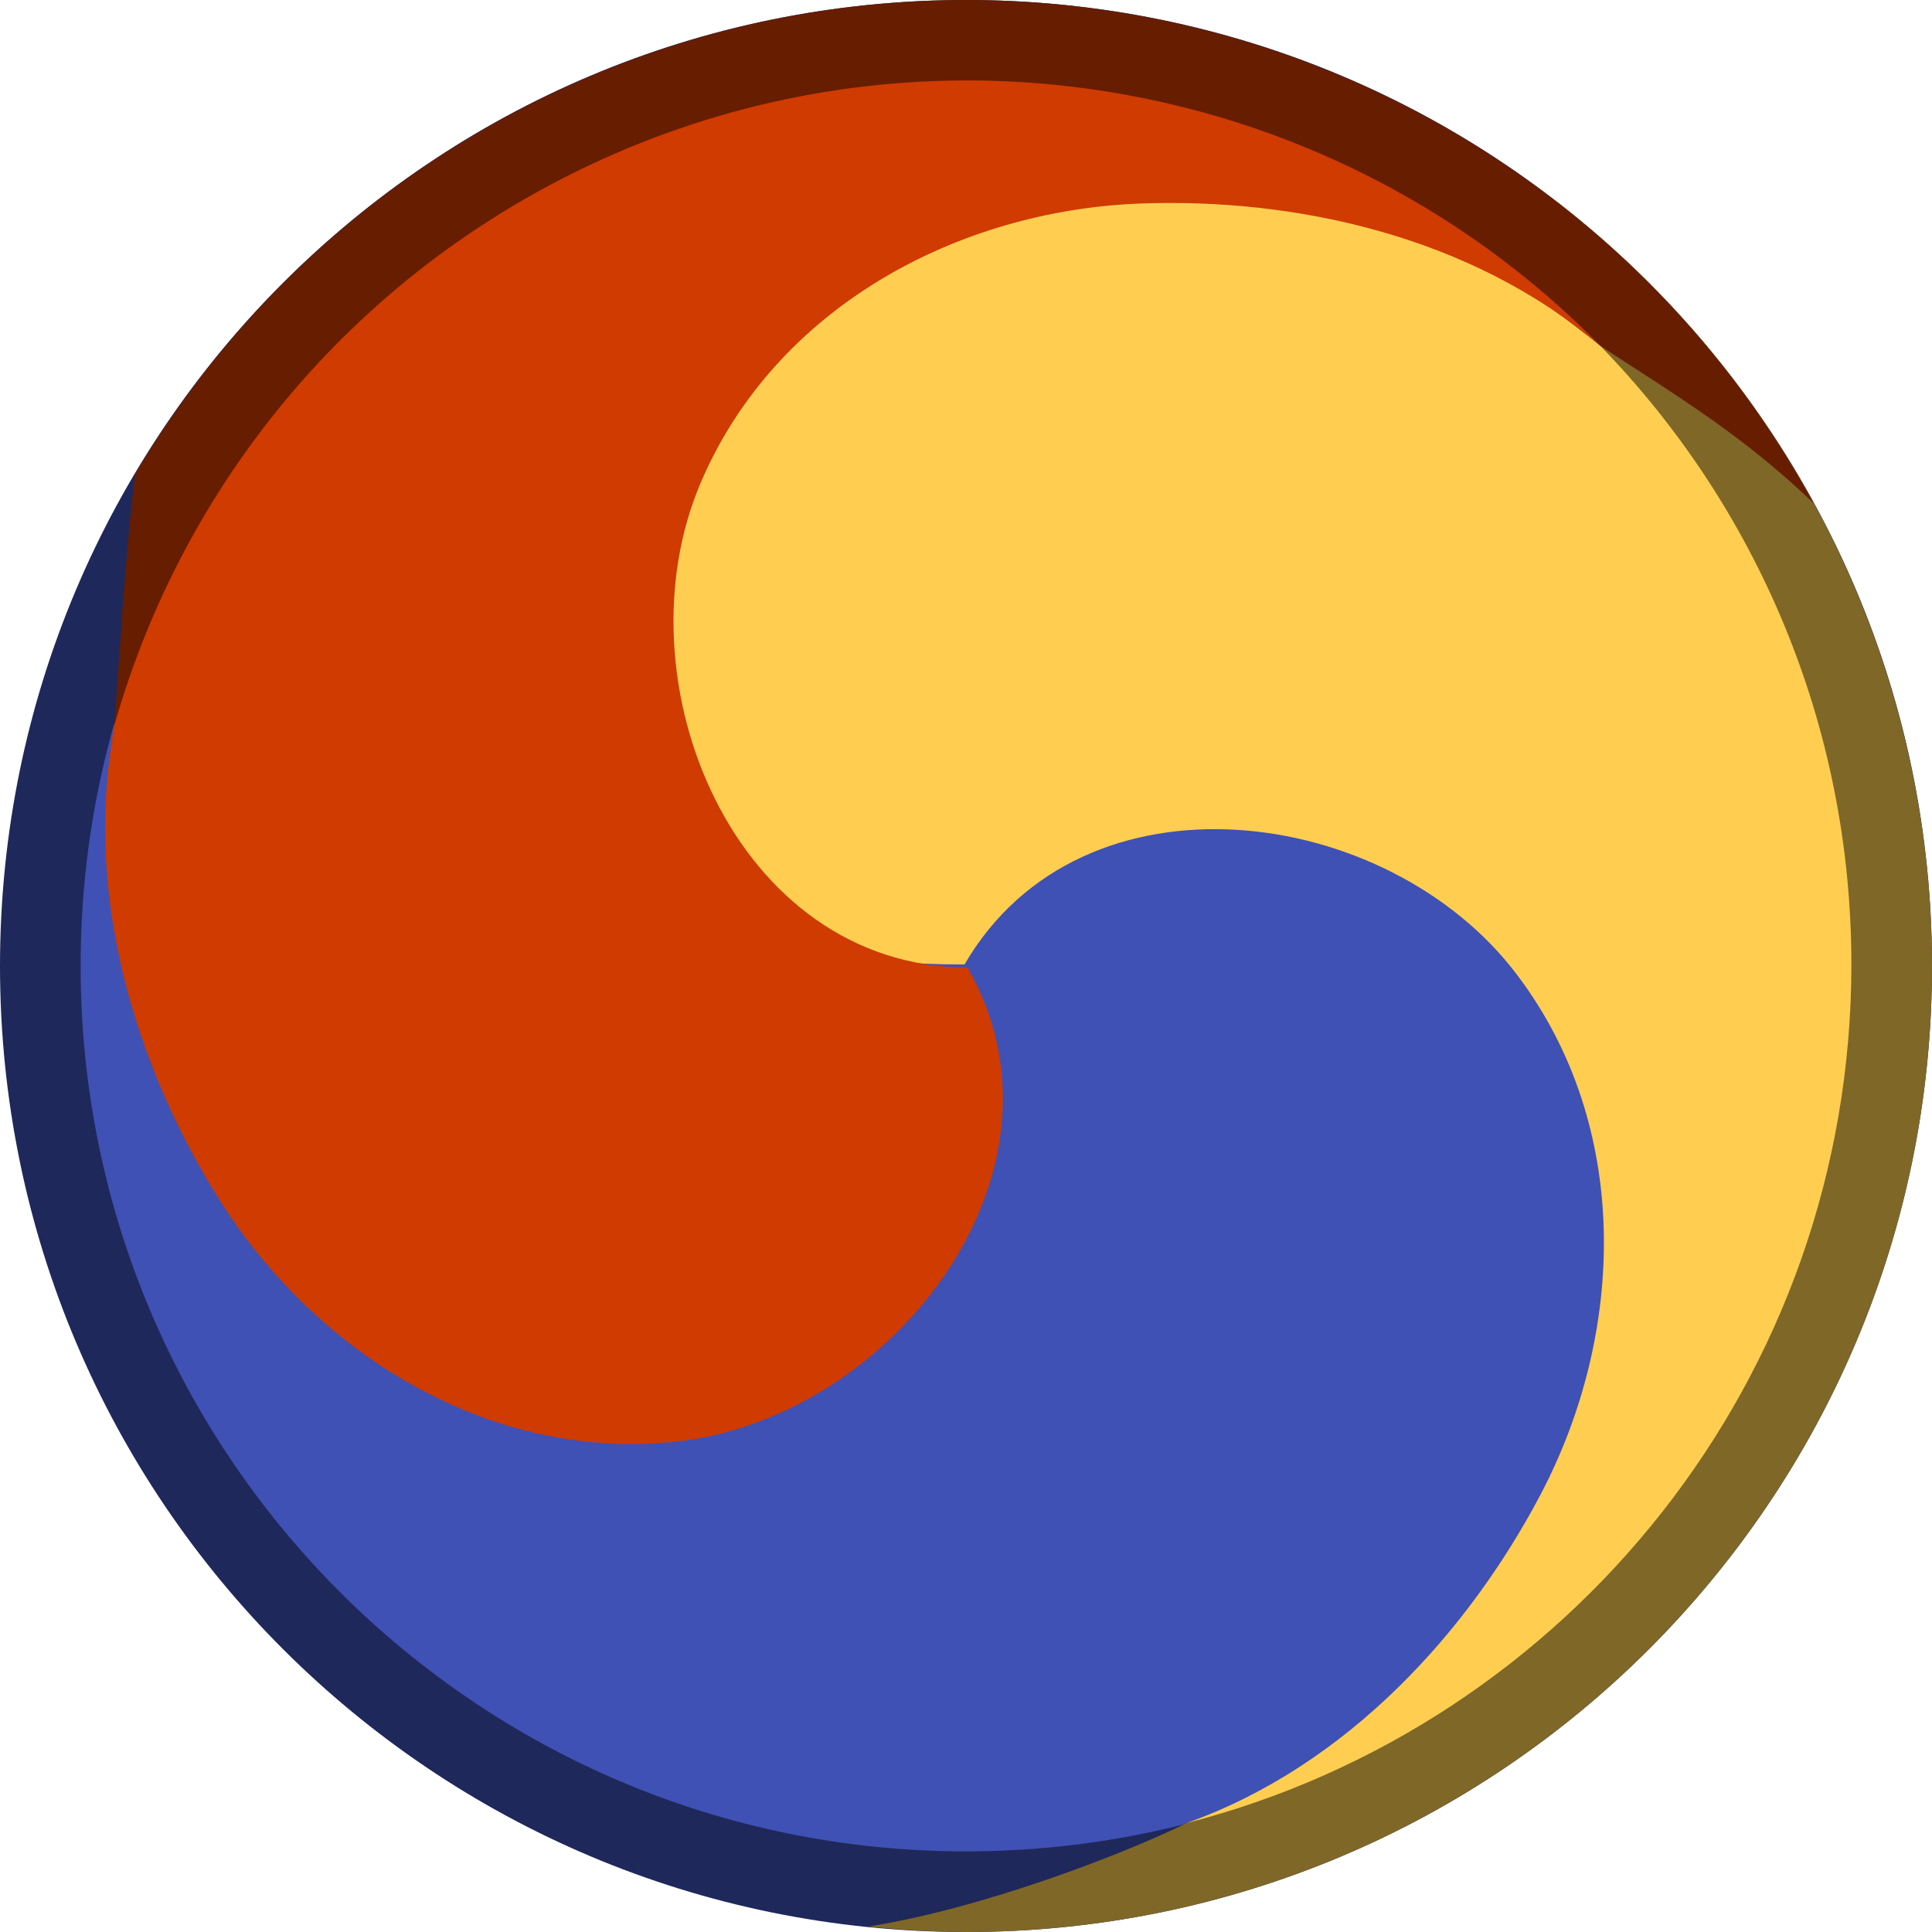
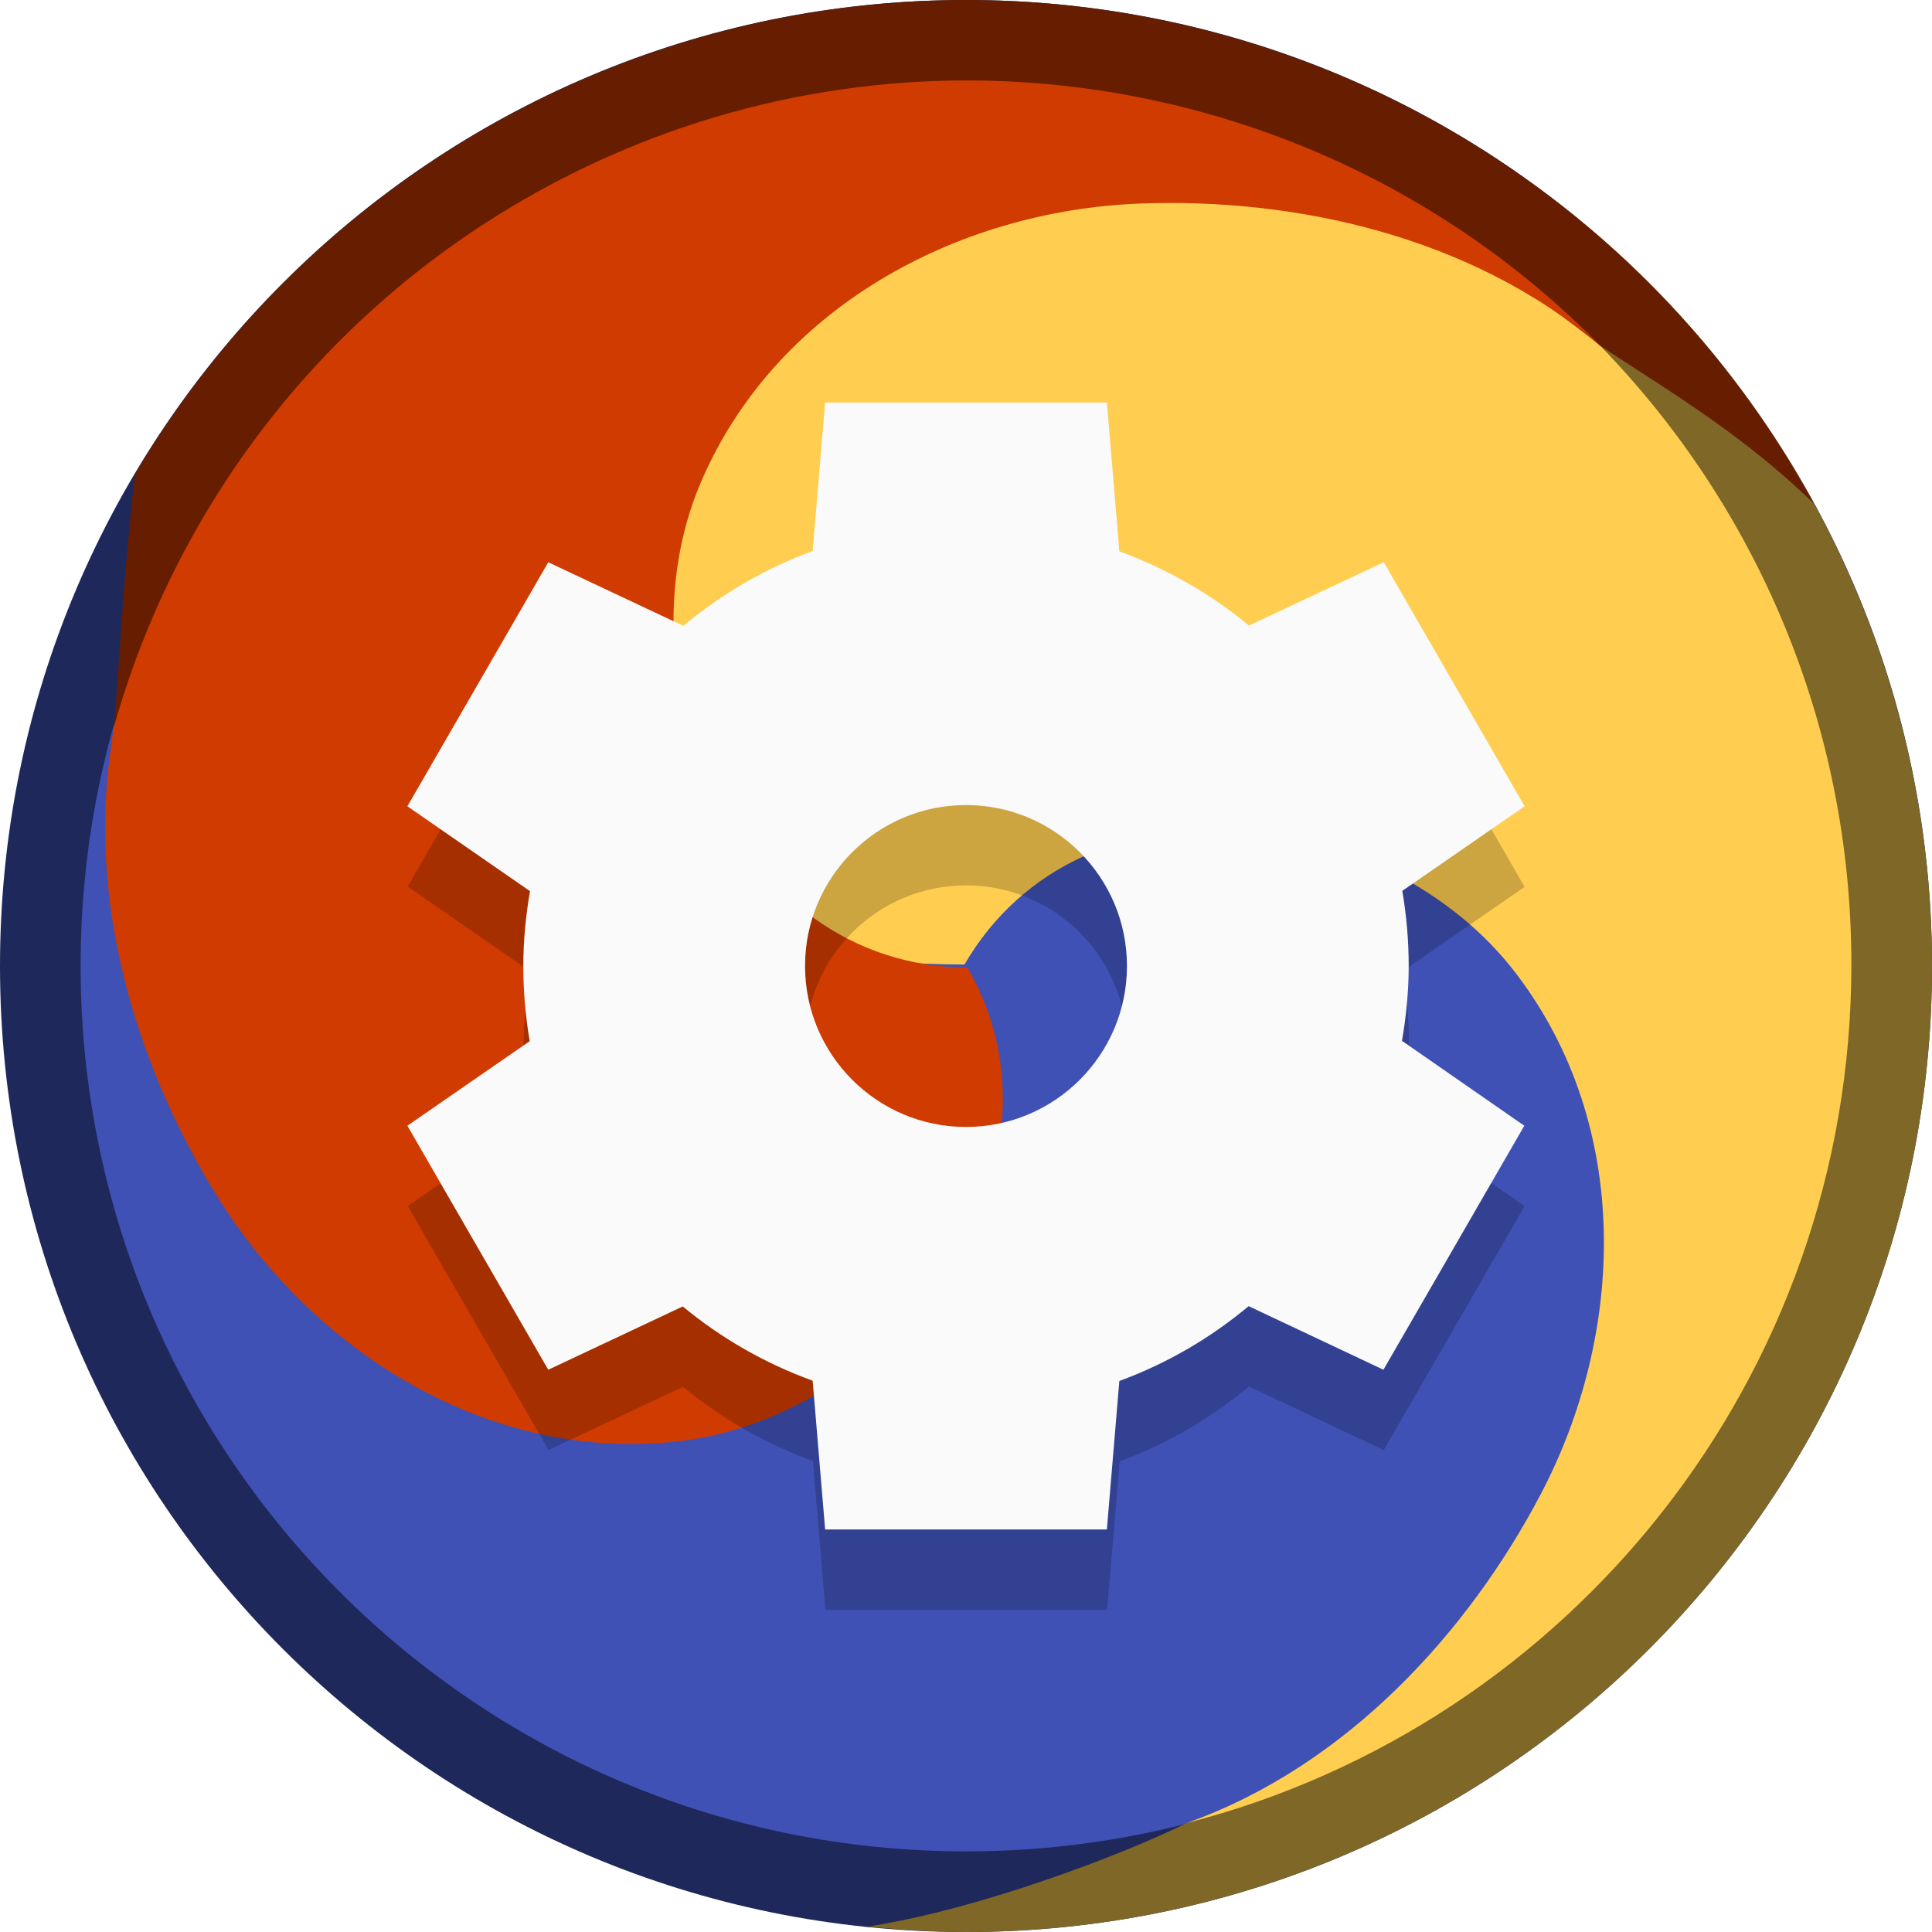
<svg xmlns="http://www.w3.org/2000/svg" width="24" height="24" viewBox="0 0 6.35 6.35" version="1.1" id="svg5">
  <defs id="defs2" />
  <circle style="fill:#1f285a;stroke-width:0.243" id="path925" cx="3.175" cy="3.175" r="3.175" />
  <circle style="fill:#3f51b5;fill-opacity:1;stroke-width:0.421" id="path927" cx="3.175" cy="3.175" r="2.91" />
  <path id="rect6754" style="fill:#7f6728;stroke-width:0.529;stroke-linejoin:round;fill-opacity:1" d="M 5.113 0.66 L 3.12 1.09 L 5.057 2.675 L 5.594 4.033 L 4.826 5.421 C 4.581 5.646 4.399 5.814 3.9 5.992 C 3.699 6.092 3.226 6.274 2.854 6.332 A 3.175 3.175 0 0 0 3.175 6.35 A 3.175 3.175 0 0 0 6.35 3.175 A 3.175 3.175 0 0 0 5.113 0.66 A 3.175 3.175 0 0 0 5.113 0.66 z " />
  <path id="rect5529" style="fill:#671d00;fill-opacity:1;stroke-width:0.529;stroke-linejoin:round" d="M 3.175,0 C 2.053,4.6403128e-4 1.015,0.593 0.444,1.558 0.405,1.891 0.392,2.187 0.375,2.387 L 5.26,1.137 C 5.524,1.309 5.729,1.432 5.961,1.654 5.405,0.634 4.336,1.3913521e-4 3.175,0 Z" />
  <path d="m 3.929,0.585 c -0.065,-0.002 -0.129,-0.002 -0.192,2.849e-4 C 3.135,0.608 2.42,1.003 2.176,1.578 1.9,2.228 1.712,3.17 3.17,3.17 3.556,2.507 4.563,2.641 4.987,3.205 5.364,3.704 5.343,4.383 5.062,4.915 4.827,5.36 4.431,5.803 3.9,5.992 5.157,5.669 6.085,4.527 6.085,3.17 6.085,2.38 5.771,1.662 5.26,1.137 5.235,1.115 5.208,1.096 5.183,1.076 4.816,0.795 4.357,0.6 3.929,0.585 Z" style="fill:#ffce51;fill-opacity:1;fill-rule:evenodd;stroke-width:0.292" id="path886" />
  <path d="M 3.119,0.265 C 2.643,0.275 2.164,0.401 1.723,0.655 1.039,1.05 0.574,1.682 0.375,2.387 c -0.006,0.029 -0.008,0.059 -0.013,0.089 C 0.289,3.005 0.466,3.538 0.722,3.945 1.043,4.454 1.621,4.812 2.241,4.736 2.941,4.649 3.561,3.845 3.18,3.18 2.414,3.178 2.027,2.238 2.302,1.589 2.546,1.013 3.145,0.692 3.747,0.669 4.25,0.65 4.831,0.772 5.26,1.137 4.692,0.557 3.911,0.249 3.119,0.265 Z" style="fill:#cf3b00;fill-opacity:1;fill-rule:evenodd;stroke-width:0.292" id="path858" />
+   <path d="m 2.712,1.587 -0.041,0.488 c -0.155,0.057 -0.299,0.141 -0.425,0.246 l -0.443,-0.209 -0.463,0.802 0.403,0.279 c -0.014,0.081 -0.022,0.163 -0.022,0.246 3.97e-5,0.083 0.007,0.165 0.021,0.247 l -0.402,0.278 0.463,0.802 0.442,-0.208 c 0.127,0.105 0.272,0.188 0.427,0.244 l 0.041,0.489 h 0.926 l 0.041,-0.488 c 0.155,-0.057 0.299,-0.141 0.425,-0.246 l 0.443,0.209 0.463,-0.802 -0.402,-0.279 c 0.014,-0.081 0.022,-0.163 0.022,-0.246 -3.97e-5,-0.083 -0.007,-0.165 -0.021,-0.247 L 5.011,2.915 4.548,2.112 4.105,2.321 C 3.978,2.216 3.834,2.133 3.679,2.076 L 3.638,1.587 Z m 0.463,1.323 c 0.292,0 0.529,0.237 0.529,0.529 0,0.292 -0.237,0.529 -0.529,0.529 -0.292,0 -0.529,-0.237 -0.529,-0.529 0,-0.292 0.237,-0.529 0.529,-0.529 z" style="fill:#000000;stroke-width:0.265;opacity:0.2" id="path4200" />
+   <path d="M 2.712,1.323 2.671,1.811 C 2.516,1.868 2.373,1.951 2.246,2.057 L 1.802,1.848 l -0.463,0.802 0.403,0.279 c -0.014,0.081 -0.022,0.163 -0.022,0.246 3.97e-5,0.083 0.007,0.165 0.021,0.247 l -0.402,0.278 0.463,0.802 0.442,-0.208 c 0.127,0.105 0.272,0.188 0.427,0.244 l 0.041,0.489 H 3.638 L 3.679,4.539 C 3.834,4.482 3.977,4.399 4.104,4.293 L 4.547,4.502 5.01,3.7 4.608,3.421 C 4.622,3.339 4.63,3.257 4.63,3.175 4.63,3.092 4.623,3.01 4.609,2.928 L 5.011,2.65 4.548,1.848 4.105,2.056 C 3.978,1.951 3.834,1.869 3.679,1.812 l -0.041,-0.489 z m 0.463,1.323 c 0.292,0 0.529,0.237 0.529,0.529 0,0.292 -0.237,0.529 -0.529,0.529 -0.292,0 -0.529,-0.237 -0.529,-0.529 0,-0.292 0.237,-0.529 0.529,-0.529 z" style="fill:#fafafb;stroke-width:0.265" id="path1697" />
</svg>
